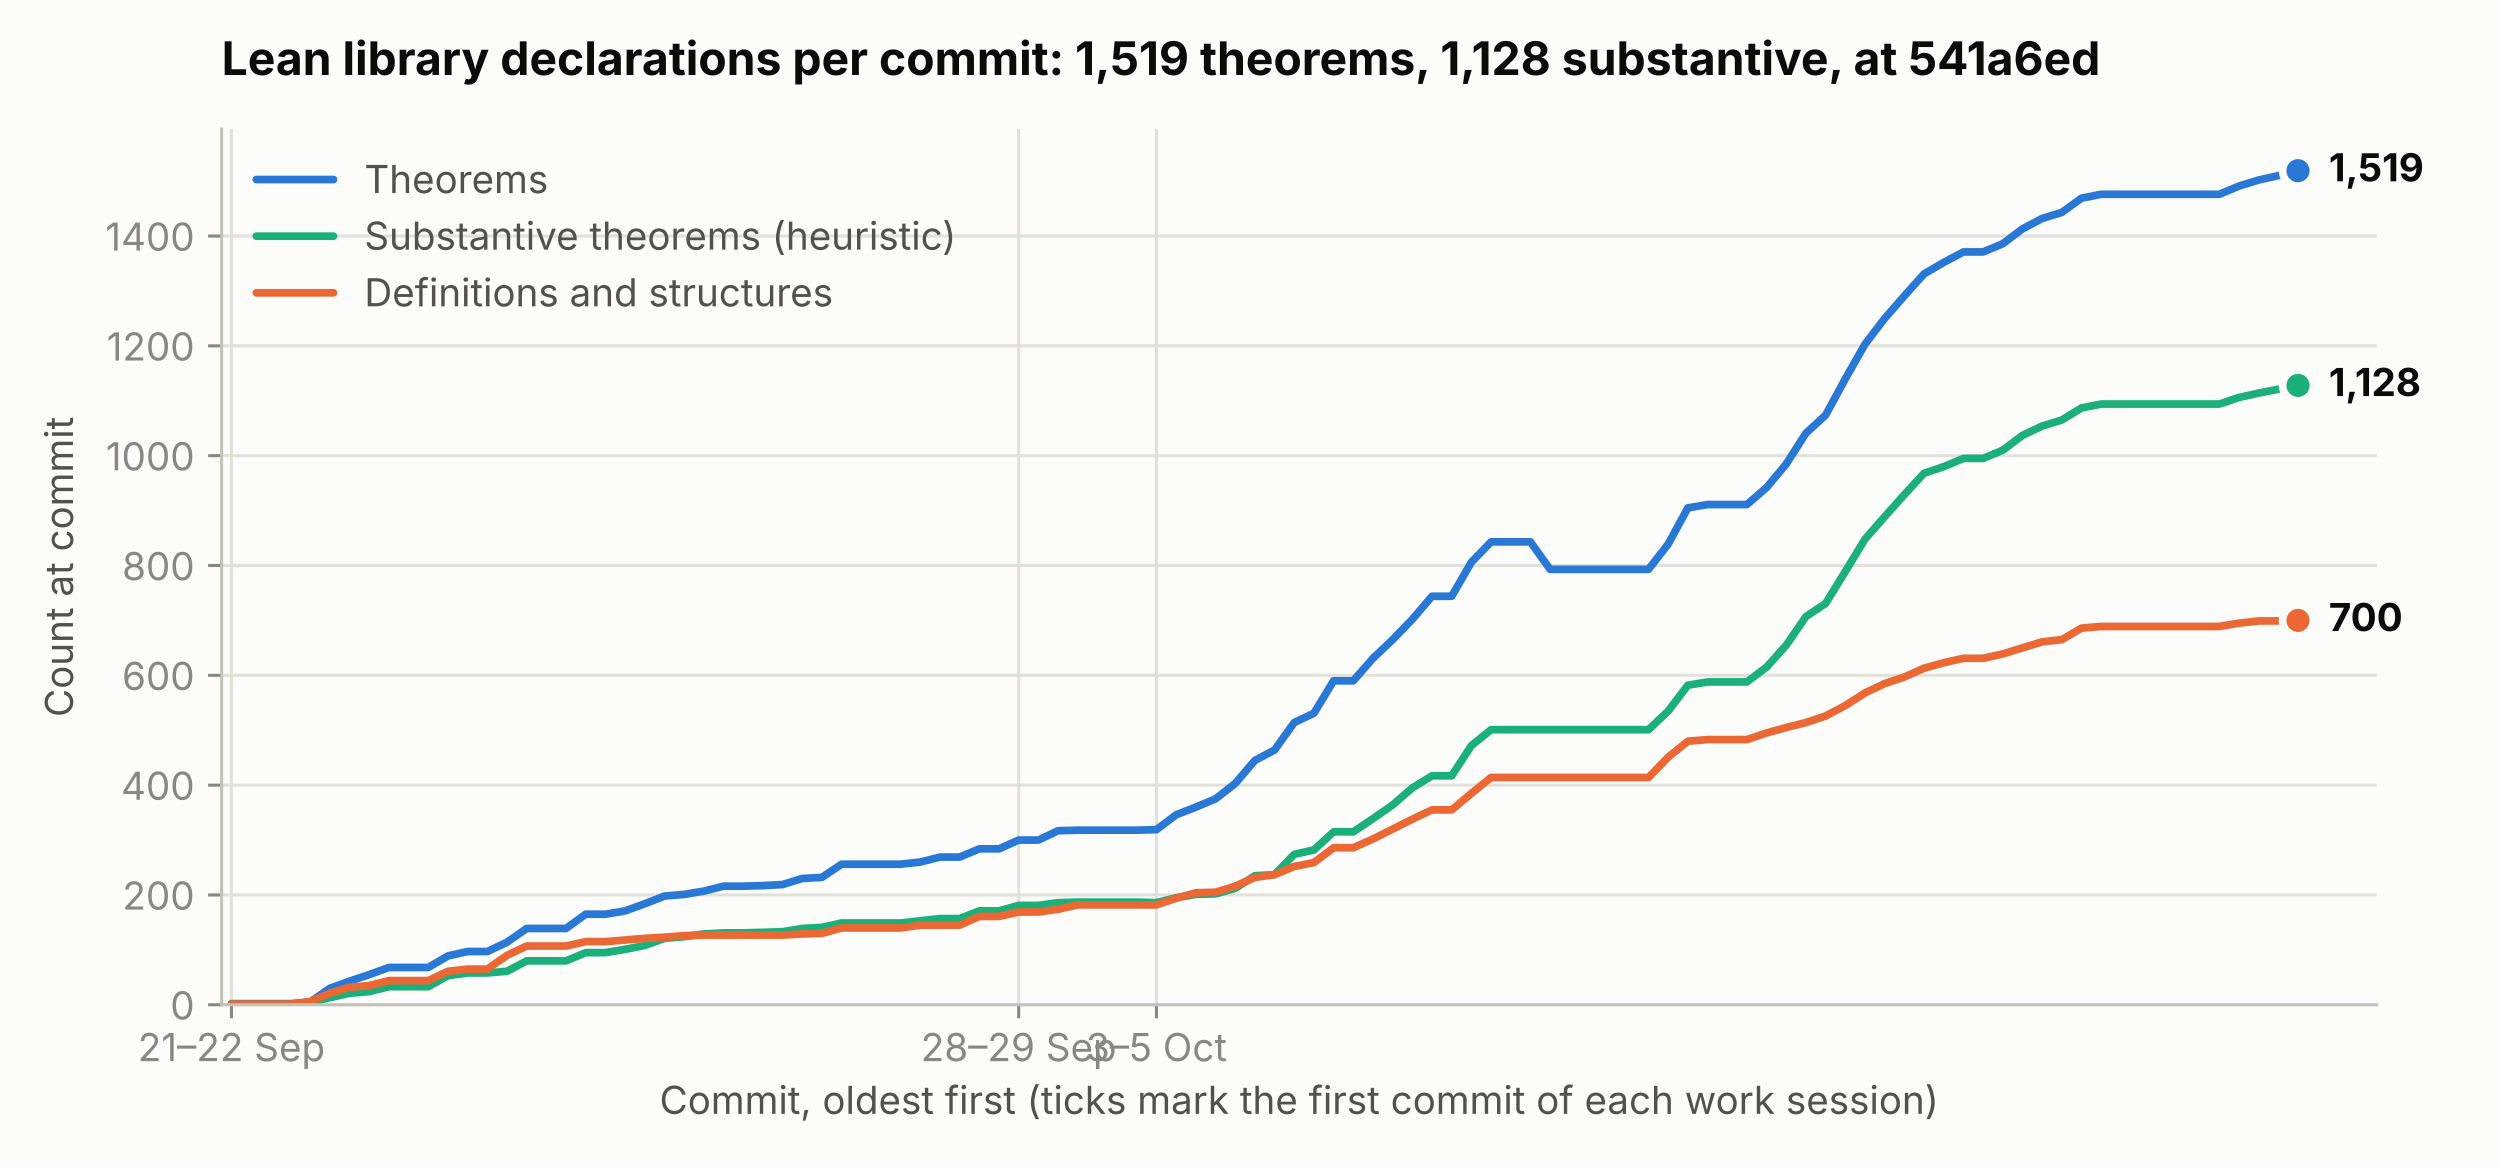
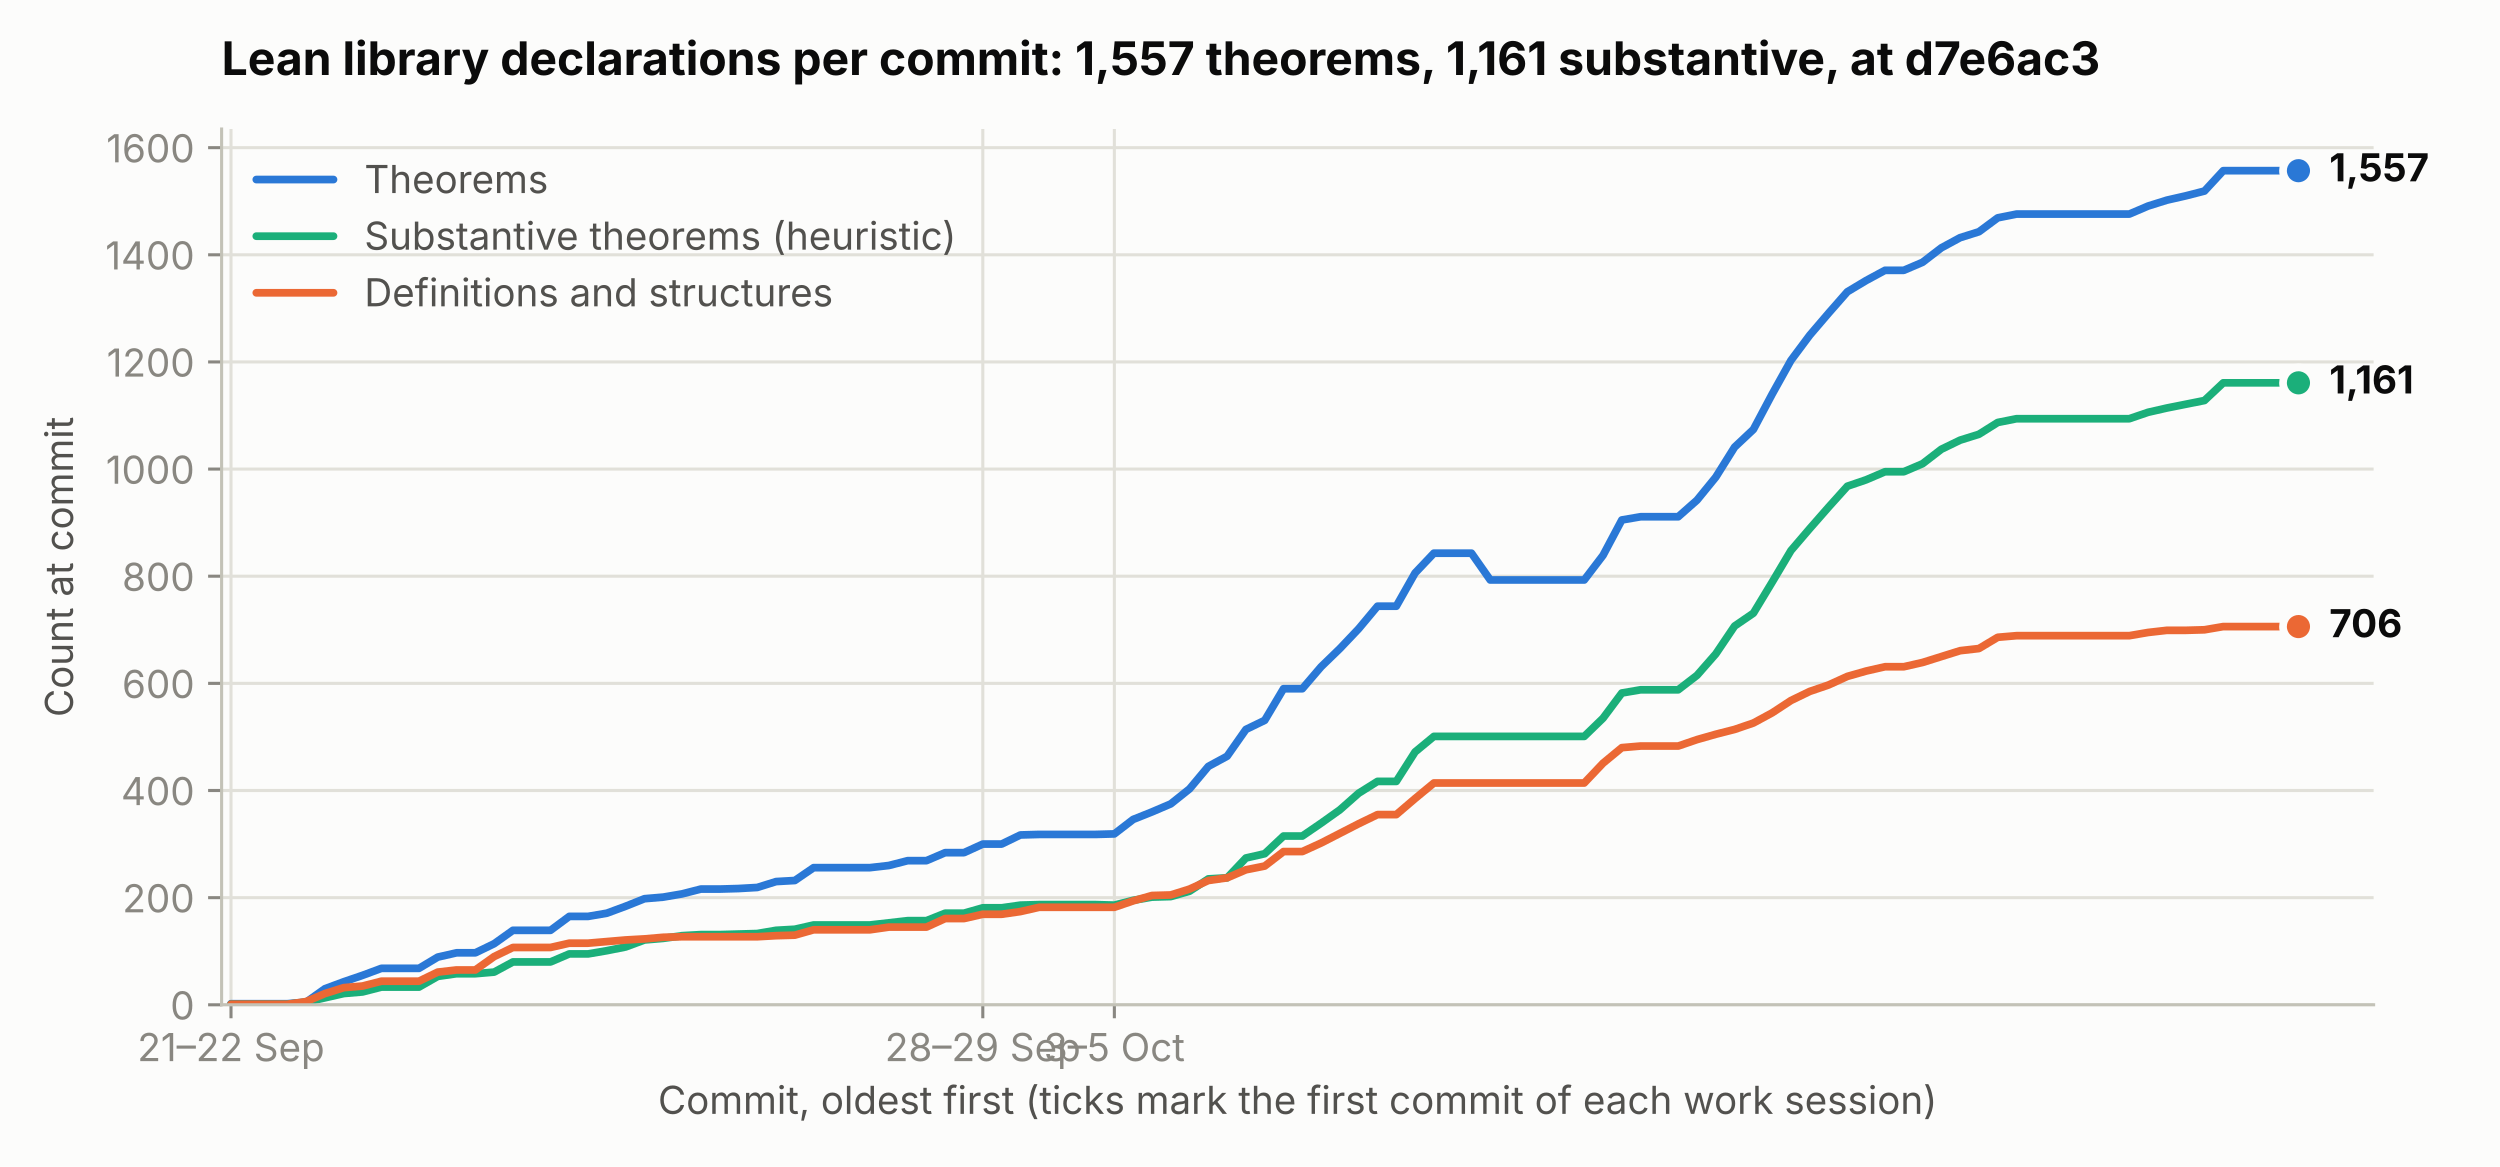
<svg xmlns="http://www.w3.org/2000/svg" xmlns:xlink="http://www.w3.org/1999/xlink" width="648pt" height="302.4pt" viewBox="0 0 648 302.4" version="1.1">
  <defs>
    <style type="text/css">*{stroke-linejoin: round; stroke-linecap: butt}</style>
  </defs>
  <g id="figure_1">
    <g id="patch_1">
      <path d="M 0 302.4 L 648 302.4 L 648 0 L 0 0 z " style="fill: #fcfcfb" />
    </g>
    <g id="axes_1">
      <g id="patch_2">
-         <path d="M 57.44 260.44 L 616.045 260.44 L 616.045 33.44 L 57.44 33.44 z " style="fill: #fcfcfb" />
+         <path d="M 57.44 260.44 L 615.244 260.44 L 615.244 33.44 L 57.44 33.44 z " style="fill: #fcfcfb" />
      </g>
      <g id="matplotlib.axis_1">
        <g id="xtick_1">
          <g id="line2d_1">
-             <path d="M 59.991 260.44 L 59.991 33.44 " clip-path="url(#p9ddb0e5319)" style="fill: none; stroke: #e1e0d9; stroke-width: 0.8; stroke-linecap: square" />
+             <path d="M 59.876 260.44 L 59.876 33.44 " clip-path="url(#p59ea59075d)" style="fill: none; stroke: #e1e0d9; stroke-width: 0.8; stroke-linecap: square" />
          </g>
          <g id="line2d_2">
            <defs>
              <path id="m02e6627c96" d="M 0 0 L 0 3.5 " style="stroke: #898781; stroke-width: 0.8" />
            </defs>
            <g>
-               <use xlink:href="#m02e6627c96" x="59.991" y="260.44" style="fill: #898781; stroke: #898781; stroke-width: 0.8" />
+               <use xlink:href="#m02e6627c96" x="59.876" y="260.44" style="fill: #898781; stroke: #898781; stroke-width: 0.8" />
            </g>
          </g>
          <g id="text_1">
-             <text style="font-size: 10px; font-family: 'Inter', 'Helvetica Neue', 'Arial', 'DejaVu Sans', sans-serif; text-anchor: middle; fill: #898781" x="59.991" y="275.038" transform="rotate(-0 59.99071 275.0384)">21–22 Sep</text>
+             <text style="font-size: 10px; font-family: 'Inter', 'Helvetica Neue', 'Arial', 'DejaVu Sans', sans-serif; text-anchor: middle; fill: #898781" x="59.876" y="275.038" transform="rotate(-0 59.87583 275.0384)">21–22 Sep</text>
          </g>
        </g>
        <g id="xtick_2">
          <g id="line2d_3">
-             <path d="M 264.047 260.44 L 264.047 33.44 " clip-path="url(#p9ddb0e5319)" style="fill: none; stroke: #e1e0d9; stroke-width: 0.8; stroke-linecap: square" />
+             <path d="M 254.742 260.44 L 254.742 33.44 " clip-path="url(#p59ea59075d)" style="fill: none; stroke: #e1e0d9; stroke-width: 0.8; stroke-linecap: square" />
          </g>
          <g id="line2d_4">
            <g>
-               <use xlink:href="#m02e6627c96" x="264.047" y="260.44" style="fill: #898781; stroke: #898781; stroke-width: 0.8" />
+               <use xlink:href="#m02e6627c96" x="254.742" y="260.44" style="fill: #898781; stroke: #898781; stroke-width: 0.8" />
            </g>
          </g>
          <g id="text_2">
-             <text style="font-size: 10px; font-family: 'Inter', 'Helvetica Neue', 'Arial', 'DejaVu Sans', sans-serif; text-anchor: middle; fill: #898781" x="264.047" y="275.038" transform="rotate(-0 264.0474 275.0384)">28–29 Sep</text>
+             <text style="font-size: 10px; font-family: 'Inter', 'Helvetica Neue', 'Arial', 'DejaVu Sans', sans-serif; text-anchor: middle; fill: #898781" x="254.742" y="275.038" transform="rotate(-0 254.7419 275.0384)">28–29 Sep</text>
          </g>
        </g>
        <g id="xtick_3">
          <g id="line2d_5">
-             <path d="M 299.757 260.44 L 299.757 33.44 " clip-path="url(#p9ddb0e5319)" style="fill: none; stroke: #e1e0d9; stroke-width: 0.8; stroke-linecap: square" />
+             <path d="M 288.843 260.44 L 288.843 33.44 " clip-path="url(#p59ea59075d)" style="fill: none; stroke: #e1e0d9; stroke-width: 0.8; stroke-linecap: square" />
          </g>
          <g id="line2d_6">
            <g>
-               <use xlink:href="#m02e6627c96" x="299.757" y="260.44" style="fill: #898781; stroke: #898781; stroke-width: 0.8" />
+               <use xlink:href="#m02e6627c96" x="288.843" y="260.44" style="fill: #898781; stroke: #898781; stroke-width: 0.8" />
            </g>
          </g>
          <g id="text_3">
-             <text style="font-size: 10px; font-family: 'Inter', 'Helvetica Neue', 'Arial', 'DejaVu Sans', sans-serif; text-anchor: middle; fill: #898781" x="299.757" y="275.038" transform="rotate(-0 299.7573 275.0384)">3–5 Oct</text>
+             <text style="font-size: 10px; font-family: 'Inter', 'Helvetica Neue', 'Arial', 'DejaVu Sans', sans-serif; text-anchor: middle; fill: #898781" x="288.843" y="275.038" transform="rotate(-0 288.8435 275.0384)">3–5 Oct</text>
          </g>
        </g>
        <g id="text_4">
-           <text style="font-size: 10px; font-family: 'Inter', 'Helvetica Neue', 'Arial', 'DejaVu Sans', sans-serif; text-anchor: middle; fill: #52514e" x="336.743" y="288.717" transform="rotate(-0 336.7426 288.7166)">Commit, oldest first (ticks mark the first commit of each work session)</text>
+           <text style="font-size: 10px; font-family: 'Inter', 'Helvetica Neue', 'Arial', 'DejaVu Sans', sans-serif; text-anchor: middle; fill: #52514e" x="336.342" y="288.717" transform="rotate(-0 336.3421 288.7166)">Commit, oldest first (ticks mark the first commit of each work session)</text>
        </g>
      </g>
      <g id="matplotlib.axis_2">
        <g id="ytick_1">
          <g id="line2d_7">
-             <path d="M 57.44 260.44 L 616.045 260.44 " clip-path="url(#p9ddb0e5319)" style="fill: none; stroke: #e1e0d9; stroke-width: 0.8; stroke-linecap: square" />
+             <path d="M 57.44 260.44 L 615.244 260.44 " clip-path="url(#p59ea59075d)" style="fill: none; stroke: #e1e0d9; stroke-width: 0.8; stroke-linecap: square" />
          </g>
          <g id="line2d_8">
            <defs>
              <path id="mba09e6026b" d="M 0 0 L -3.5 0 " style="stroke: #898781; stroke-width: 0.8" />
            </defs>
            <g>
              <use xlink:href="#mba09e6026b" x="57.44" y="260.44" style="fill: #898781; stroke: #898781; stroke-width: 0.8" />
            </g>
          </g>
          <g id="text_5">
            <text style="font-size: 10px; font-family: 'Inter', 'Helvetica Neue', 'Arial', 'DejaVu Sans', sans-serif; text-anchor: end; fill: #898781" x="50.44" y="264.239" transform="rotate(-0 50.44 264.2392)">0</text>
          </g>
        </g>
        <g id="ytick_2">
          <g id="line2d_9">
-             <path d="M 57.44 231.974 L 616.045 231.974 " clip-path="url(#p9ddb0e5319)" style="fill: none; stroke: #e1e0d9; stroke-width: 0.8; stroke-linecap: square" />
+             <path d="M 57.44 232.669 L 615.244 232.669 " clip-path="url(#p59ea59075d)" style="fill: none; stroke: #e1e0d9; stroke-width: 0.8; stroke-linecap: square" />
          </g>
          <g id="line2d_10">
            <g>
-               <use xlink:href="#mba09e6026b" x="57.44" y="231.974" style="fill: #898781; stroke: #898781; stroke-width: 0.8" />
+               <use xlink:href="#mba09e6026b" x="57.44" y="232.669" style="fill: #898781; stroke: #898781; stroke-width: 0.8" />
            </g>
          </g>
          <g id="text_6">
-             <text style="font-size: 10px; font-family: 'Inter', 'Helvetica Neue', 'Arial', 'DejaVu Sans', sans-serif; text-anchor: end; fill: #898781" x="50.44" y="235.773" transform="rotate(-0 50.44 235.7735)">200</text>
+             <text style="font-size: 10px; font-family: 'Inter', 'Helvetica Neue', 'Arial', 'DejaVu Sans', sans-serif; text-anchor: end; fill: #898781" x="50.44" y="236.468" transform="rotate(-0 50.44 236.4682)">200</text>
          </g>
        </g>
        <g id="ytick_3">
          <g id="line2d_11">
-             <path d="M 57.44 203.509 L 616.045 203.509 " clip-path="url(#p9ddb0e5319)" style="fill: none; stroke: #e1e0d9; stroke-width: 0.8; stroke-linecap: square" />
+             <path d="M 57.44 204.898 L 615.244 204.898 " clip-path="url(#p59ea59075d)" style="fill: none; stroke: #e1e0d9; stroke-width: 0.8; stroke-linecap: square" />
          </g>
          <g id="line2d_12">
            <g>
-               <use xlink:href="#mba09e6026b" x="57.44" y="203.509" style="fill: #898781; stroke: #898781; stroke-width: 0.8" />
+               <use xlink:href="#mba09e6026b" x="57.44" y="204.898" style="fill: #898781; stroke: #898781; stroke-width: 0.8" />
            </g>
          </g>
          <g id="text_7">
-             <text style="font-size: 10px; font-family: 'Inter', 'Helvetica Neue', 'Arial', 'DejaVu Sans', sans-serif; text-anchor: end; fill: #898781" x="50.44" y="207.308" transform="rotate(-0 50.44 207.3077)">400</text>
+             <text style="font-size: 10px; font-family: 'Inter', 'Helvetica Neue', 'Arial', 'DejaVu Sans', sans-serif; text-anchor: end; fill: #898781" x="50.44" y="208.697" transform="rotate(-0 50.44 208.6973)">400</text>
          </g>
        </g>
        <g id="ytick_4">
          <g id="line2d_13">
-             <path d="M 57.44 175.043 L 616.045 175.043 " clip-path="url(#p9ddb0e5319)" style="fill: none; stroke: #e1e0d9; stroke-width: 0.8; stroke-linecap: square" />
+             <path d="M 57.44 177.127 L 615.244 177.127 " clip-path="url(#p59ea59075d)" style="fill: none; stroke: #e1e0d9; stroke-width: 0.8; stroke-linecap: square" />
          </g>
          <g id="line2d_14">
            <g>
-               <use xlink:href="#mba09e6026b" x="57.44" y="175.043" style="fill: #898781; stroke: #898781; stroke-width: 0.8" />
+               <use xlink:href="#mba09e6026b" x="57.44" y="177.127" style="fill: #898781; stroke: #898781; stroke-width: 0.8" />
            </g>
          </g>
          <g id="text_8">
-             <text style="font-size: 10px; font-family: 'Inter', 'Helvetica Neue', 'Arial', 'DejaVu Sans', sans-serif; text-anchor: end; fill: #898781" x="50.44" y="178.842" transform="rotate(-0 50.44 178.842)">600</text>
+             <text style="font-size: 10px; font-family: 'Inter', 'Helvetica Neue', 'Arial', 'DejaVu Sans', sans-serif; text-anchor: end; fill: #898781" x="50.44" y="180.926" transform="rotate(-0 50.44 180.9263)">600</text>
          </g>
        </g>
        <g id="ytick_5">
          <g id="line2d_15">
-             <path d="M 57.44 146.577 L 616.045 146.577 " clip-path="url(#p9ddb0e5319)" style="fill: none; stroke: #e1e0d9; stroke-width: 0.8; stroke-linecap: square" />
+             <path d="M 57.44 149.356 L 615.244 149.356 " clip-path="url(#p59ea59075d)" style="fill: none; stroke: #e1e0d9; stroke-width: 0.8; stroke-linecap: square" />
          </g>
          <g id="line2d_16">
            <g>
-               <use xlink:href="#mba09e6026b" x="57.44" y="146.577" style="fill: #898781; stroke: #898781; stroke-width: 0.8" />
+               <use xlink:href="#mba09e6026b" x="57.44" y="149.356" style="fill: #898781; stroke: #898781; stroke-width: 0.8" />
            </g>
          </g>
          <g id="text_9">
-             <text style="font-size: 10px; font-family: 'Inter', 'Helvetica Neue', 'Arial', 'DejaVu Sans', sans-serif; text-anchor: end; fill: #898781" x="50.44" y="150.376" transform="rotate(-0 50.44 150.3763)">800</text>
+             <text style="font-size: 10px; font-family: 'Inter', 'Helvetica Neue', 'Arial', 'DejaVu Sans', sans-serif; text-anchor: end; fill: #898781" x="50.44" y="153.155" transform="rotate(-0 50.44 153.1553)">800</text>
          </g>
        </g>
        <g id="ytick_6">
          <g id="line2d_17">
-             <path d="M 57.44 118.111 L 616.045 118.111 " clip-path="url(#p9ddb0e5319)" style="fill: none; stroke: #e1e0d9; stroke-width: 0.8; stroke-linecap: square" />
+             <path d="M 57.44 121.585 L 615.244 121.585 " clip-path="url(#p59ea59075d)" style="fill: none; stroke: #e1e0d9; stroke-width: 0.8; stroke-linecap: square" />
          </g>
          <g id="line2d_18">
            <g>
-               <use xlink:href="#mba09e6026b" x="57.44" y="118.111" style="fill: #898781; stroke: #898781; stroke-width: 0.8" />
+               <use xlink:href="#mba09e6026b" x="57.44" y="121.585" style="fill: #898781; stroke: #898781; stroke-width: 0.8" />
            </g>
          </g>
          <g id="text_10">
-             <text style="font-size: 10px; font-family: 'Inter', 'Helvetica Neue', 'Arial', 'DejaVu Sans', sans-serif; text-anchor: end; fill: #898781" x="50.44" y="121.911" transform="rotate(-0 50.44 121.9105)">1000</text>
+             <text style="font-size: 10px; font-family: 'Inter', 'Helvetica Neue', 'Arial', 'DejaVu Sans', sans-serif; text-anchor: end; fill: #898781" x="50.44" y="125.384" transform="rotate(-0 50.44 125.3843)">1000</text>
          </g>
        </g>
        <g id="ytick_7">
          <g id="line2d_19">
-             <path d="M 57.44 89.646 L 616.045 89.646 " clip-path="url(#p9ddb0e5319)" style="fill: none; stroke: #e1e0d9; stroke-width: 0.8; stroke-linecap: square" />
+             <path d="M 57.44 93.814 L 615.244 93.814 " clip-path="url(#p59ea59075d)" style="fill: none; stroke: #e1e0d9; stroke-width: 0.8; stroke-linecap: square" />
          </g>
          <g id="line2d_20">
            <g>
-               <use xlink:href="#mba09e6026b" x="57.44" y="89.646" style="fill: #898781; stroke: #898781; stroke-width: 0.8" />
+               <use xlink:href="#mba09e6026b" x="57.44" y="93.814" style="fill: #898781; stroke: #898781; stroke-width: 0.8" />
            </g>
          </g>
          <g id="text_11">
-             <text style="font-size: 10px; font-family: 'Inter', 'Helvetica Neue', 'Arial', 'DejaVu Sans', sans-serif; text-anchor: end; fill: #898781" x="50.44" y="93.445" transform="rotate(-0 50.44 93.44481)">1200</text>
+             <text style="font-size: 10px; font-family: 'Inter', 'Helvetica Neue', 'Arial', 'DejaVu Sans', sans-serif; text-anchor: end; fill: #898781" x="50.44" y="97.613" transform="rotate(-0 50.44 97.61333)">1200</text>
          </g>
        </g>
        <g id="ytick_8">
          <g id="line2d_21">
-             <path d="M 57.44 61.18 L 616.045 61.18 " clip-path="url(#p9ddb0e5319)" style="fill: none; stroke: #e1e0d9; stroke-width: 0.8; stroke-linecap: square" />
+             <path d="M 57.44 66.043 L 615.244 66.043 " clip-path="url(#p59ea59075d)" style="fill: none; stroke: #e1e0d9; stroke-width: 0.8; stroke-linecap: square" />
          </g>
          <g id="line2d_22">
            <g>
-               <use xlink:href="#mba09e6026b" x="57.44" y="61.18" style="fill: #898781; stroke: #898781; stroke-width: 0.8" />
+               <use xlink:href="#mba09e6026b" x="57.44" y="66.043" style="fill: #898781; stroke: #898781; stroke-width: 0.8" />
            </g>
          </g>
          <g id="text_12">
-             <text style="font-size: 10px; font-family: 'Inter', 'Helvetica Neue', 'Arial', 'DejaVu Sans', sans-serif; text-anchor: end; fill: #898781" x="50.44" y="64.979" transform="rotate(-0 50.44 64.97908)">1400</text>
-           </g>
-         </g>
-         <g id="text_13">
+             <text style="font-size: 10px; font-family: 'Inter', 'Helvetica Neue', 'Arial', 'DejaVu Sans', sans-serif; text-anchor: end; fill: #898781" x="50.44" y="69.842" transform="rotate(-0 50.44 69.84235)">1400</text>
+           </g>
+         </g>
+         <g id="ytick_9">
+           <g id="line2d_23">
+             <path d="M 57.44 38.272 L 615.244 38.272 " clip-path="url(#p59ea59075d)" style="fill: none; stroke: #e1e0d9; stroke-width: 0.8; stroke-linecap: square" />
+           </g>
+           <g id="line2d_24">
+             <g>
+               <use xlink:href="#mba09e6026b" x="57.44" y="38.272" style="fill: #898781; stroke: #898781; stroke-width: 0.8" />
+             </g>
+           </g>
+           <g id="text_13">
+             <text style="font-size: 10px; font-family: 'Inter', 'Helvetica Neue', 'Arial', 'DejaVu Sans', sans-serif; text-anchor: end; fill: #898781" x="50.44" y="42.071" transform="rotate(-0 50.44 42.07137)">1600</text>
+           </g>
+         </g>
+         <g id="text_14">
          <text style="font-size: 10px; font-family: 'Inter', 'Helvetica Neue', 'Arial', 'DejaVu Sans', sans-serif; text-anchor: middle; fill: #52514e" x="18.91" y="146.94" transform="rotate(-90 18.91031 146.94)">Count at commit</text>
        </g>
      </g>
-       <g id="line2d_23">
-         <path d="M 59.991 260.155 L 65.092 260.155 L 70.194 260.155 L 75.295 260.155 L 80.396 259.728 L 85.498 256.17 L 90.599 254.32 L 95.701 252.612 L 100.802 250.762 L 105.903 250.762 L 111.005 250.762 L 116.106 247.773 L 121.208 246.634 L 126.309 246.634 L 131.411 244.215 L 136.512 240.656 L 141.613 240.656 L 146.715 240.656 L 151.816 236.956 L 156.918 236.956 L 162.019 236.102 L 167.12 234.252 L 172.222 232.259 L 177.323 231.832 L 182.425 230.978 L 187.526 229.697 L 192.628 229.697 L 197.729 229.555 L 202.83 229.27 L 207.932 227.704 L 213.033 227.42 L 218.135 224.004 L 223.236 224.004 L 228.337 224.004 L 233.439 224.004 L 238.54 223.435 L 243.642 222.154 L 248.743 222.154 L 253.845 220.019 L 258.946 220.019 L 264.047 217.741 L 269.149 217.741 L 274.25 215.322 L 279.352 215.179 L 284.453 215.179 L 289.554 215.179 L 294.656 215.179 L 299.757 215.037 L 304.859 211.194 L 309.96 209.202 L 315.062 207.067 L 320.163 203.082 L 325.264 197.104 L 330.366 194.399 L 335.467 187.283 L 340.569 184.863 L 345.67 176.466 L 350.772 176.466 L 355.873 170.631 L 360.974 165.791 L 366.076 160.525 L 371.177 154.547 L 376.279 154.547 L 381.38 145.723 L 386.481 140.457 L 391.583 140.457 L 396.684 140.457 L 401.786 147.573 L 406.887 147.573 L 411.989 147.573 L 417.09 147.573 L 422.191 147.573 L 427.293 147.573 L 432.394 141.026 L 437.496 131.633 L 442.597 130.779 L 447.698 130.779 L 452.8 130.779 L 457.901 126.366 L 463.003 120.246 L 468.104 112.276 L 473.206 107.579 L 478.307 98.185 L 483.408 89.219 L 488.51 82.529 L 493.611 76.694 L 498.713 71.001 L 503.814 68.012 L 508.915 65.307 L 514.017 65.307 L 519.118 63.172 L 524.22 59.33 L 529.321 56.625 L 534.423 55.06 L 539.524 51.359 L 544.625 50.363 L 549.727 50.363 L 554.828 50.363 L 559.93 50.363 L 565.031 50.363 L 570.132 50.363 L 575.234 50.363 L 580.335 48.228 L 585.437 46.662 L 590.538 45.524 L 595.64 44.243 " clip-path="url(#p9ddb0e5319)" style="fill: none; stroke: #2a78d6; stroke-width: 2; stroke-linecap: round" />
-       </g>
-       <g id="line2d_24">
+       <g id="line2d_25">
+         <path d="M 59.876 260.162 L 64.747 260.162 L 69.619 260.162 L 74.491 260.162 L 79.362 259.746 L 84.234 256.274 L 89.106 254.469 L 93.977 252.803 L 98.849 250.998 L 103.721 250.998 L 108.592 250.998 L 113.464 248.082 L 118.336 246.971 L 123.207 246.971 L 128.079 244.611 L 132.951 241.139 L 137.822 241.139 L 142.694 241.139 L 147.566 237.529 L 152.437 237.529 L 157.309 236.696 L 162.181 234.891 L 167.052 232.947 L 171.924 232.53 L 176.795 231.697 L 181.667 230.447 L 186.539 230.447 L 191.41 230.308 L 196.282 230.031 L 201.154 228.503 L 206.025 228.226 L 210.897 224.893 L 215.769 224.893 L 220.64 224.893 L 225.512 224.893 L 230.384 224.338 L 235.255 223.088 L 240.127 223.088 L 244.999 221.005 L 249.87 221.005 L 254.742 218.784 L 259.614 218.784 L 264.485 216.423 L 269.357 216.284 L 274.228 216.284 L 279.1 216.284 L 283.972 216.284 L 288.843 216.145 L 293.715 212.396 L 298.587 210.452 L 303.458 208.369 L 308.33 204.481 L 313.202 198.65 L 318.073 196.011 L 322.945 189.069 L 327.817 186.708 L 332.688 178.516 L 337.56 178.516 L 342.432 172.823 L 347.303 168.101 L 352.175 162.964 L 357.047 157.132 L 361.918 157.132 L 366.79 148.523 L 371.662 143.385 L 376.533 143.385 L 381.405 143.385 L 386.276 150.328 L 391.148 150.328 L 396.02 150.328 L 400.891 150.328 L 405.763 150.328 L 410.635 150.328 L 415.506 143.941 L 420.378 134.776 L 425.25 133.943 L 430.121 133.943 L 434.993 133.943 L 439.865 129.639 L 444.736 123.668 L 449.608 115.892 L 454.48 111.31 L 459.351 102.145 L 464.223 93.398 L 469.095 86.871 L 473.966 81.178 L 478.838 75.624 L 483.71 72.708 L 488.581 70.07 L 493.453 70.07 L 498.324 67.987 L 503.196 64.238 L 508.068 61.6 L 512.939 60.072 L 517.811 56.462 L 522.683 55.49 L 527.554 55.49 L 532.426 55.49 L 537.298 55.49 L 542.169 55.49 L 547.041 55.49 L 551.913 55.49 L 556.784 53.407 L 561.656 51.88 L 566.528 50.769 L 571.399 49.519 L 576.271 44.243 L 581.143 44.243 L 586.014 44.243 L 590.886 44.243 L 595.757 44.243 " clip-path="url(#p59ea59075d)" style="fill: none; stroke: #2a78d6; stroke-width: 2; stroke-linecap: round" />
+       </g>
+       <g id="line2d_26">
        <defs>
          <path id="m0a6db412ab" d="M 0 4 C 1.061 4 2.078 3.579 2.828 2.828 C 3.579 2.078 4 1.061 4 0 C 4 -1.061 3.579 -2.078 2.828 -2.828 C 2.078 -3.579 1.061 -4 0 -4 C -1.061 -4 -2.078 -3.579 -2.828 -2.828 C -3.579 -2.078 -4 -1.061 -4 0 C -4 1.061 -3.579 2.078 -2.828 2.828 C -2.078 3.579 -1.061 4 0 4 z " style="stroke: #fcfcfb; stroke-width: 2" />
        </defs>
-         <g clip-path="url(#p9ddb0e5319)">
-           <use xlink:href="#m0a6db412ab" x="595.64" y="44.243" style="fill: #2a78d6; stroke: #fcfcfb; stroke-width: 2" />
-         </g>
-       </g>
-       <g id="line2d_25">
-         <path d="M 59.991 260.298 L 65.092 260.298 L 70.194 260.298 L 75.295 260.298 L 80.396 259.728 L 85.498 258.59 L 90.599 257.451 L 95.701 257.024 L 100.802 255.743 L 105.903 255.743 L 111.005 255.743 L 116.106 252.897 L 121.208 252.185 L 126.309 252.185 L 131.411 251.758 L 136.512 249.054 L 141.613 249.054 L 146.715 249.054 L 151.816 246.919 L 156.918 246.919 L 162.019 246.065 L 167.12 245.069 L 172.222 243.218 L 177.323 242.791 L 182.425 242.08 L 187.526 241.795 L 192.628 241.795 L 197.729 241.653 L 202.83 241.51 L 207.932 240.656 L 213.033 240.372 L 218.135 239.233 L 223.236 239.233 L 228.337 239.233 L 233.439 239.233 L 238.54 238.664 L 243.642 238.094 L 248.743 238.094 L 253.845 236.102 L 258.946 236.102 L 264.047 234.679 L 269.149 234.679 L 274.25 233.967 L 279.352 233.825 L 284.453 233.825 L 289.554 233.825 L 294.656 233.825 L 299.757 233.967 L 304.859 232.686 L 309.96 231.832 L 315.062 231.69 L 320.163 230.266 L 325.264 226.993 L 330.366 226.708 L 335.467 221.442 L 340.569 220.303 L 345.67 215.606 L 350.772 215.606 L 355.873 212.191 L 360.974 208.632 L 366.076 204.22 L 371.177 201.089 L 376.279 201.089 L 381.38 193.261 L 386.481 189.133 L 391.583 189.133 L 396.684 189.133 L 401.786 189.133 L 406.887 189.133 L 411.989 189.133 L 417.09 189.133 L 422.191 189.133 L 427.293 189.133 L 432.394 184.294 L 437.496 177.605 L 442.597 176.751 L 447.698 176.751 L 452.8 176.751 L 457.901 172.908 L 463.003 167.215 L 468.104 159.814 L 473.206 156.398 L 478.307 148.143 L 483.408 139.745 L 488.51 133.91 L 493.611 128.217 L 498.713 122.666 L 503.814 120.958 L 508.915 118.823 L 514.017 118.823 L 519.118 116.688 L 524.22 112.845 L 529.321 110.426 L 534.423 108.86 L 539.524 105.729 L 544.625 104.732 L 549.727 104.732 L 554.828 104.732 L 559.93 104.732 L 565.031 104.732 L 570.132 104.732 L 575.234 104.732 L 580.335 103.024 L 585.437 101.886 L 590.538 100.89 L 595.64 99.893 " clip-path="url(#p9ddb0e5319)" style="fill: none; stroke: #1baf7a; stroke-width: 2; stroke-linecap: round" />
-       </g>
-       <g id="line2d_26">
+         <g clip-path="url(#p59ea59075d)">
+           <use xlink:href="#m0a6db412ab" x="595.757" y="44.243" style="fill: #2a78d6; stroke: #fcfcfb; stroke-width: 2" />
+         </g>
+       </g>
+       <g id="line2d_27">
+         <path d="M 59.876 260.301 L 64.747 260.301 L 69.619 260.301 L 74.491 260.301 L 79.362 259.746 L 84.234 258.635 L 89.106 257.524 L 93.977 257.107 L 98.849 255.858 L 103.721 255.858 L 108.592 255.858 L 113.464 253.081 L 118.336 252.386 L 123.207 252.386 L 128.079 251.97 L 132.951 249.332 L 137.822 249.332 L 142.694 249.332 L 147.566 247.249 L 152.437 247.249 L 157.309 246.416 L 162.181 245.444 L 167.052 243.639 L 171.924 243.222 L 176.795 242.528 L 181.667 242.25 L 186.539 242.25 L 191.41 242.111 L 196.282 241.972 L 201.154 241.139 L 206.025 240.861 L 210.897 239.751 L 215.769 239.751 L 220.64 239.751 L 225.512 239.751 L 230.384 239.195 L 235.255 238.64 L 240.127 238.64 L 244.999 236.696 L 249.87 236.696 L 254.742 235.307 L 259.614 235.307 L 264.485 234.613 L 269.357 234.474 L 274.228 234.474 L 279.1 234.474 L 283.972 234.474 L 288.843 234.613 L 293.715 233.363 L 298.587 232.53 L 303.458 232.391 L 308.33 231.003 L 313.202 227.809 L 318.073 227.531 L 322.945 222.394 L 327.817 221.283 L 332.688 216.701 L 337.56 216.701 L 342.432 213.368 L 347.303 209.897 L 352.175 205.592 L 357.047 202.538 L 361.918 202.538 L 366.79 194.9 L 371.662 190.874 L 376.533 190.874 L 381.405 190.874 L 386.276 190.874 L 391.148 190.874 L 396.02 190.874 L 400.891 190.874 L 405.763 190.874 L 410.635 190.874 L 415.506 186.153 L 420.378 179.626 L 425.25 178.793 L 430.121 178.793 L 434.993 178.793 L 439.865 175.044 L 444.736 169.49 L 449.608 162.27 L 454.48 158.937 L 459.351 150.883 L 464.223 142.691 L 469.095 136.998 L 473.966 131.444 L 478.838 126.028 L 483.71 124.362 L 488.581 122.279 L 493.453 122.279 L 498.324 120.197 L 503.196 116.447 L 508.068 114.087 L 512.939 112.56 L 517.811 109.505 L 522.683 108.533 L 527.554 108.533 L 532.426 108.533 L 537.298 108.533 L 542.169 108.533 L 547.041 108.533 L 551.913 108.533 L 556.784 106.866 L 561.656 105.756 L 566.528 104.784 L 571.399 103.812 L 576.271 99.229 L 581.143 99.229 L 586.014 99.229 L 590.886 99.229 L 595.757 99.229 " clip-path="url(#p59ea59075d)" style="fill: none; stroke: #1baf7a; stroke-width: 2; stroke-linecap: round" />
+       </g>
+       <g id="line2d_28">
        <defs>
          <path id="m3a7581996c" d="M 0 4 C 1.061 4 2.078 3.579 2.828 2.828 C 3.579 2.078 4 1.061 4 0 C 4 -1.061 3.579 -2.078 2.828 -2.828 C 2.078 -3.579 1.061 -4 0 -4 C -1.061 -4 -2.078 -3.579 -2.828 -2.828 C -3.579 -2.078 -4 -1.061 -4 0 C -4 1.061 -3.579 2.078 -2.828 2.828 C -2.078 3.579 -1.061 4 0 4 z " style="stroke: #fcfcfb; stroke-width: 2" />
        </defs>
-         <g clip-path="url(#p9ddb0e5319)">
-           <use xlink:href="#m3a7581996c" x="595.64" y="99.893" style="fill: #1baf7a; stroke: #fcfcfb; stroke-width: 2" />
-         </g>
-       </g>
-       <g id="line2d_27">
-         <path d="M 59.991 260.298 L 65.092 260.298 L 70.194 260.298 L 75.295 260.298 L 80.396 259.586 L 85.498 257.451 L 90.599 255.885 L 95.701 255.458 L 100.802 254.178 L 105.903 254.178 L 111.005 254.178 L 116.106 251.758 L 121.208 251.189 L 126.309 251.189 L 131.411 247.63 L 136.512 245.211 L 141.613 245.211 L 146.715 245.211 L 151.816 244.072 L 156.918 244.072 L 162.019 243.645 L 167.12 243.218 L 172.222 242.934 L 177.323 242.507 L 182.425 242.364 L 187.526 242.364 L 192.628 242.364 L 197.729 242.364 L 202.83 242.364 L 207.932 242.08 L 213.033 241.937 L 218.135 240.514 L 223.236 240.514 L 228.337 240.514 L 233.439 240.514 L 238.54 239.802 L 243.642 239.802 L 248.743 239.802 L 253.845 237.525 L 258.946 237.525 L 264.047 236.386 L 269.149 236.386 L 274.25 235.675 L 279.352 234.536 L 284.453 234.536 L 289.554 234.536 L 294.656 234.536 L 299.757 234.536 L 304.859 232.828 L 309.96 231.405 L 315.062 231.263 L 320.163 229.697 L 325.264 227.42 L 330.366 226.708 L 335.467 224.573 L 340.569 223.577 L 345.67 219.734 L 350.772 219.734 L 355.873 217.457 L 360.974 214.895 L 366.076 212.333 L 371.177 209.913 L 376.279 209.913 L 381.38 205.643 L 386.481 201.516 L 391.583 201.516 L 396.684 201.516 L 401.786 201.516 L 406.887 201.516 L 411.989 201.516 L 417.09 201.516 L 422.191 201.516 L 427.293 201.516 L 432.394 196.25 L 437.496 192.122 L 442.597 191.695 L 447.698 191.695 L 452.8 191.695 L 457.901 189.987 L 463.003 188.564 L 468.104 187.283 L 473.206 185.575 L 478.307 182.871 L 483.408 179.597 L 488.51 177.178 L 493.611 175.47 L 498.713 173.193 L 503.814 171.769 L 508.915 170.631 L 514.017 170.631 L 519.118 169.492 L 524.22 167.926 L 529.321 166.361 L 534.423 165.791 L 539.524 162.803 L 544.625 162.376 L 549.727 162.376 L 554.828 162.376 L 559.93 162.376 L 565.031 162.376 L 570.132 162.376 L 575.234 162.376 L 580.335 161.522 L 585.437 160.952 L 590.538 160.952 L 595.64 160.81 " clip-path="url(#p9ddb0e5319)" style="fill: none; stroke: #eb6834; stroke-width: 2; stroke-linecap: round" />
-       </g>
-       <g id="line2d_28">
+         <g clip-path="url(#p59ea59075d)">
+           <use xlink:href="#m3a7581996c" x="595.757" y="99.229" style="fill: #1baf7a; stroke: #fcfcfb; stroke-width: 2" />
+         </g>
+       </g>
+       <g id="line2d_29">
+         <path d="M 59.876 260.301 L 64.747 260.301 L 69.619 260.301 L 74.491 260.301 L 79.362 259.607 L 84.234 257.524 L 89.106 255.997 L 93.977 255.58 L 98.849 254.33 L 103.721 254.33 L 108.592 254.33 L 113.464 251.97 L 118.336 251.414 L 123.207 251.414 L 128.079 247.943 L 132.951 245.583 L 137.822 245.583 L 142.694 245.583 L 147.566 244.472 L 152.437 244.472 L 157.309 244.055 L 162.181 243.639 L 167.052 243.361 L 171.924 242.944 L 176.795 242.805 L 181.667 242.805 L 186.539 242.805 L 191.41 242.805 L 196.282 242.805 L 201.154 242.528 L 206.025 242.389 L 210.897 241 L 215.769 241 L 220.64 241 L 225.512 241 L 230.384 240.306 L 235.255 240.306 L 240.127 240.306 L 244.999 238.084 L 249.87 238.084 L 254.742 236.974 L 259.614 236.974 L 264.485 236.279 L 269.357 235.168 L 274.228 235.168 L 279.1 235.168 L 283.972 235.168 L 288.843 235.168 L 293.715 233.502 L 298.587 232.114 L 303.458 231.975 L 308.33 230.447 L 313.202 228.226 L 318.073 227.531 L 322.945 225.449 L 327.817 224.477 L 332.688 220.727 L 337.56 220.727 L 342.432 218.506 L 347.303 216.006 L 352.175 213.507 L 357.047 211.147 L 361.918 211.147 L 366.79 206.981 L 371.662 202.954 L 376.533 202.954 L 381.405 202.954 L 386.276 202.954 L 391.148 202.954 L 396.02 202.954 L 400.891 202.954 L 405.763 202.954 L 410.635 202.954 L 415.506 197.816 L 420.378 193.79 L 425.25 193.373 L 430.121 193.373 L 434.993 193.373 L 439.865 191.707 L 444.736 190.318 L 449.608 189.069 L 454.48 187.402 L 459.351 184.764 L 464.223 181.57 L 469.095 179.21 L 473.966 177.544 L 478.838 175.322 L 483.71 173.933 L 488.581 172.823 L 493.453 172.823 L 498.324 171.712 L 503.196 170.184 L 508.068 168.657 L 512.939 168.101 L 517.811 165.186 L 522.683 164.769 L 527.554 164.769 L 532.426 164.769 L 537.298 164.769 L 542.169 164.769 L 547.041 164.769 L 551.913 164.769 L 556.784 163.936 L 561.656 163.38 L 566.528 163.38 L 571.399 163.242 L 576.271 162.408 L 581.143 162.408 L 586.014 162.408 L 590.886 162.408 L 595.757 162.408 " clip-path="url(#p59ea59075d)" style="fill: none; stroke: #eb6834; stroke-width: 2; stroke-linecap: round" />
+       </g>
+       <g id="line2d_30">
        <defs>
          <path id="mdf5fe9879e" d="M 0 4 C 1.061 4 2.078 3.579 2.828 2.828 C 3.579 2.078 4 1.061 4 0 C 4 -1.061 3.579 -2.078 2.828 -2.828 C 2.078 -3.579 1.061 -4 0 -4 C -1.061 -4 -2.078 -3.579 -2.828 -2.828 C -3.579 -2.078 -4 -1.061 -4 0 C -4 1.061 -3.579 2.078 -2.828 2.828 C -2.078 3.579 -1.061 4 0 4 z " style="stroke: #fcfcfb; stroke-width: 2" />
        </defs>
-         <g clip-path="url(#p9ddb0e5319)">
-           <use xlink:href="#mdf5fe9879e" x="595.64" y="160.81" style="fill: #eb6834; stroke: #fcfcfb; stroke-width: 2" />
+         <g clip-path="url(#p59ea59075d)">
+           <use xlink:href="#mdf5fe9879e" x="595.757" y="162.408" style="fill: #eb6834; stroke: #fcfcfb; stroke-width: 2" />
        </g>
      </g>
      <g id="patch_3">
        <path d="M 57.44 260.44 L 57.44 33.44 " style="fill: none; stroke: #c3c2b7; stroke-width: 0.8; stroke-linejoin: miter; stroke-linecap: square" />
      </g>
      <g id="patch_4">
-         <path d="M 57.44 260.44 L 616.045 260.44 " style="fill: none; stroke: #c3c2b7; stroke-width: 0.8; stroke-linejoin: miter; stroke-linecap: square" />
-       </g>
-       <g id="text_14">
-         <text style="font-weight: 700; font-size: 10px; font-family: 'Inter', 'Helvetica Neue', 'Arial', 'DejaVu Sans', sans-serif; text-anchor: start; fill: #0b0b0b" x="603.64" y="47.002" transform="rotate(-0 603.6395 47.00212)">1,519</text>
+         <path d="M 57.44 260.44 L 615.244 260.44 " style="fill: none; stroke: #c3c2b7; stroke-width: 0.8; stroke-linejoin: miter; stroke-linecap: square" />
      </g>
      <g id="text_15">
-         <text style="font-weight: 700; font-size: 10px; font-family: 'Inter', 'Helvetica Neue', 'Arial', 'DejaVu Sans', sans-serif; text-anchor: start; fill: #0b0b0b" x="603.64" y="102.653" transform="rotate(-0 603.6395 102.6526)">1,128</text>
+         <text style="font-weight: 700; font-size: 10px; font-family: 'Inter', 'Helvetica Neue', 'Arial', 'DejaVu Sans', sans-serif; text-anchor: start; fill: #0b0b0b" x="603.757" y="47.002" transform="rotate(-0 603.7575 47.00229)">1,557</text>
      </g>
      <g id="text_16">
-         <text style="font-weight: 700; font-size: 10px; font-family: 'Inter', 'Helvetica Neue', 'Arial', 'DejaVu Sans', sans-serif; text-anchor: start; fill: #0b0b0b" x="603.64" y="163.569" transform="rotate(-0 603.6395 163.5693)">700</text>
+         <text style="font-weight: 700; font-size: 10px; font-family: 'Inter', 'Helvetica Neue', 'Arial', 'DejaVu Sans', sans-serif; text-anchor: start; fill: #0b0b0b" x="603.757" y="101.989" transform="rotate(-0 603.7575 101.9888)">1,161</text>
      </g>
      <g id="text_17">
-         <text style="font-weight: 700; font-size: 12px; font-family: 'Inter', 'Helvetica Neue', 'Arial', 'DejaVu Sans', sans-serif; text-anchor: start; fill: #0b0b0b" x="57.44" y="19.44" transform="rotate(-0 57.44 19.44)">Lean library declarations per commit: 1,519 theorems, 1,128 substantive, at 541a6ed</text>
+         <text style="font-weight: 700; font-size: 10px; font-family: 'Inter', 'Helvetica Neue', 'Arial', 'DejaVu Sans', sans-serif; text-anchor: start; fill: #0b0b0b" x="603.757" y="165.168" transform="rotate(-0 603.7575 165.1678)">706</text>
+       </g>
+       <g id="text_18">
+         <text style="font-weight: 700; font-size: 12px; font-family: 'Inter', 'Helvetica Neue', 'Arial', 'DejaVu Sans', sans-serif; text-anchor: start; fill: #0b0b0b" x="57.44" y="19.44" transform="rotate(-0 57.44 19.44)">Lean library declarations per commit: 1,557 theorems, 1,161 substantive, at d7e6ac3</text>
      </g>
      <g id="legend_1">
-         <g id="line2d_29">
+         <g id="line2d_31">
          <path d="M 66.44 46.538 L 76.44 46.538 L 86.44 46.538 " style="fill: none; stroke: #2a78d6; stroke-width: 2; stroke-linecap: round" />
        </g>
-         <g id="text_18">
+         <g id="text_19">
          <text style="font-size: 10px; font-family: 'Inter', 'Helvetica Neue', 'Arial', 'DejaVu Sans', sans-serif; text-anchor: start; fill: #52514e" x="94.44" y="50.038" transform="rotate(-0 94.44 50.03844)">Theorems</text>
        </g>
-         <g id="line2d_30">
+         <g id="line2d_32">
          <path d="M 66.44 61.217 L 76.44 61.217 L 86.44 61.217 " style="fill: none; stroke: #1baf7a; stroke-width: 2; stroke-linecap: round" />
        </g>
-         <g id="text_19">
+         <g id="text_20">
          <text style="font-size: 10px; font-family: 'Inter', 'Helvetica Neue', 'Arial', 'DejaVu Sans', sans-serif; text-anchor: start; fill: #52514e" x="94.44" y="64.717" transform="rotate(-0 94.44 64.71656)">Substantive theorems (heuristic)</text>
        </g>
-         <g id="line2d_31">
+         <g id="line2d_33">
          <path d="M 66.44 75.895 L 76.44 75.895 L 86.44 75.895 " style="fill: none; stroke: #eb6834; stroke-width: 2; stroke-linecap: round" />
        </g>
-         <g id="text_20">
+         <g id="text_21">
          <text style="font-size: 10px; font-family: 'Inter', 'Helvetica Neue', 'Arial', 'DejaVu Sans', sans-serif; text-anchor: start; fill: #52514e" x="94.44" y="79.395" transform="rotate(-0 94.44 79.39469)">Definitions and structures</text>
        </g>
      </g>
    </g>
  </g>
  <defs>
-     <clipPath id="p9ddb0e5319">
-       <rect x="57.44" y="33.44" width="558.605" height="227" />
+     <clipPath id="p59ea59075d">
+       <rect x="57.44" y="33.44" width="557.804" height="227" />
    </clipPath>
  </defs>
</svg>
